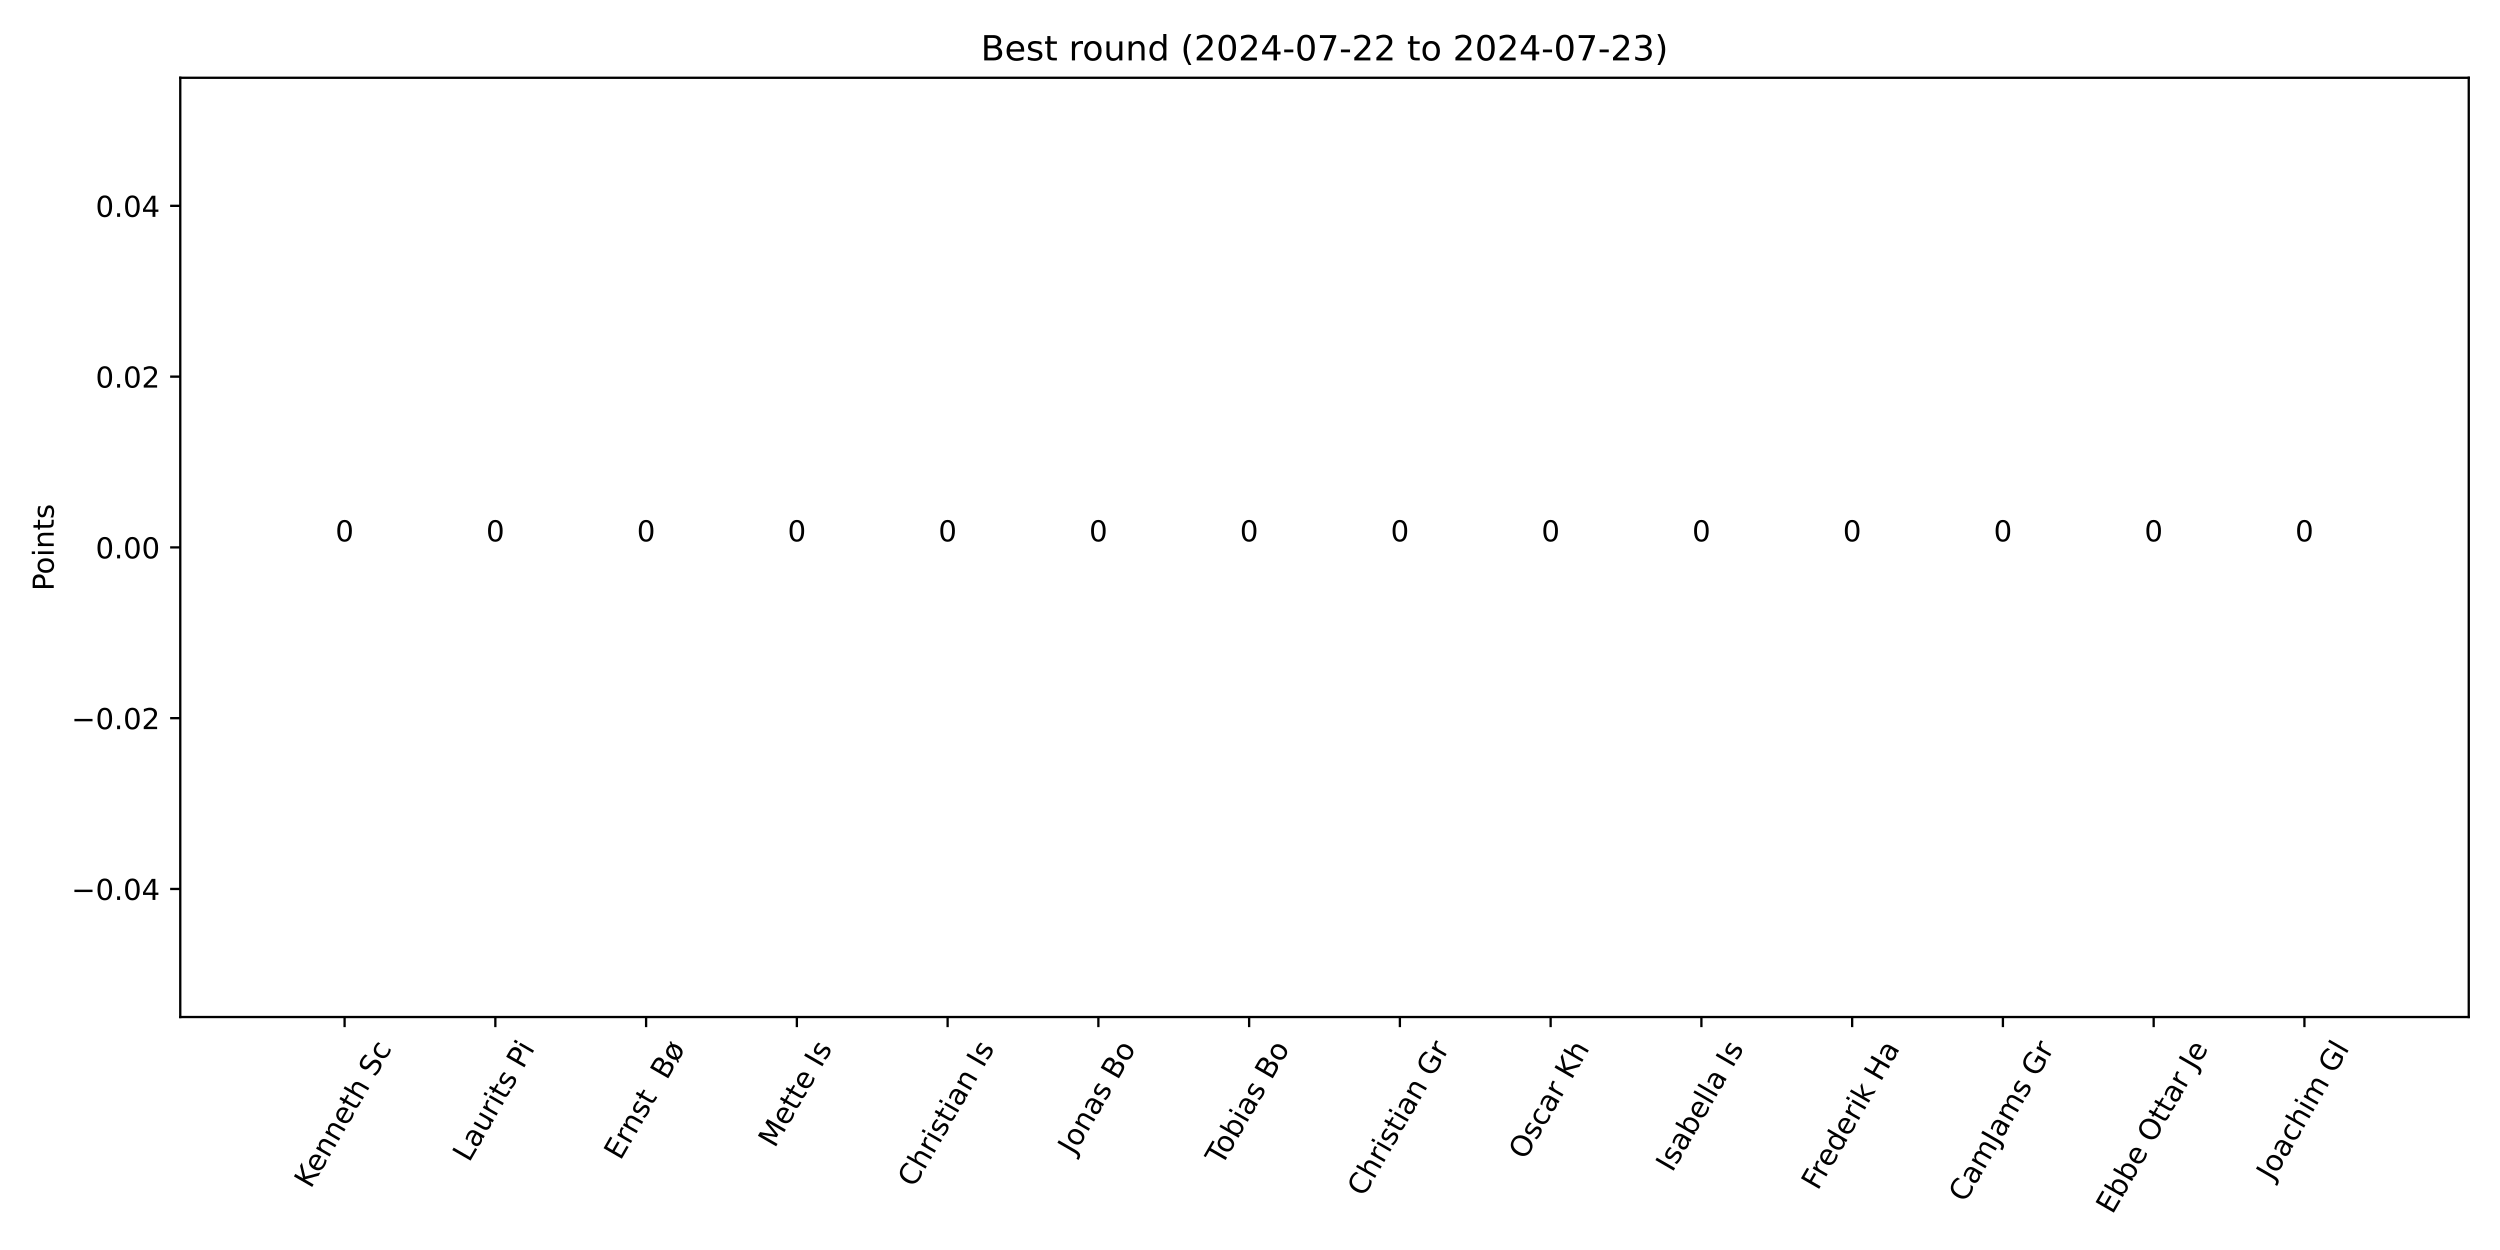
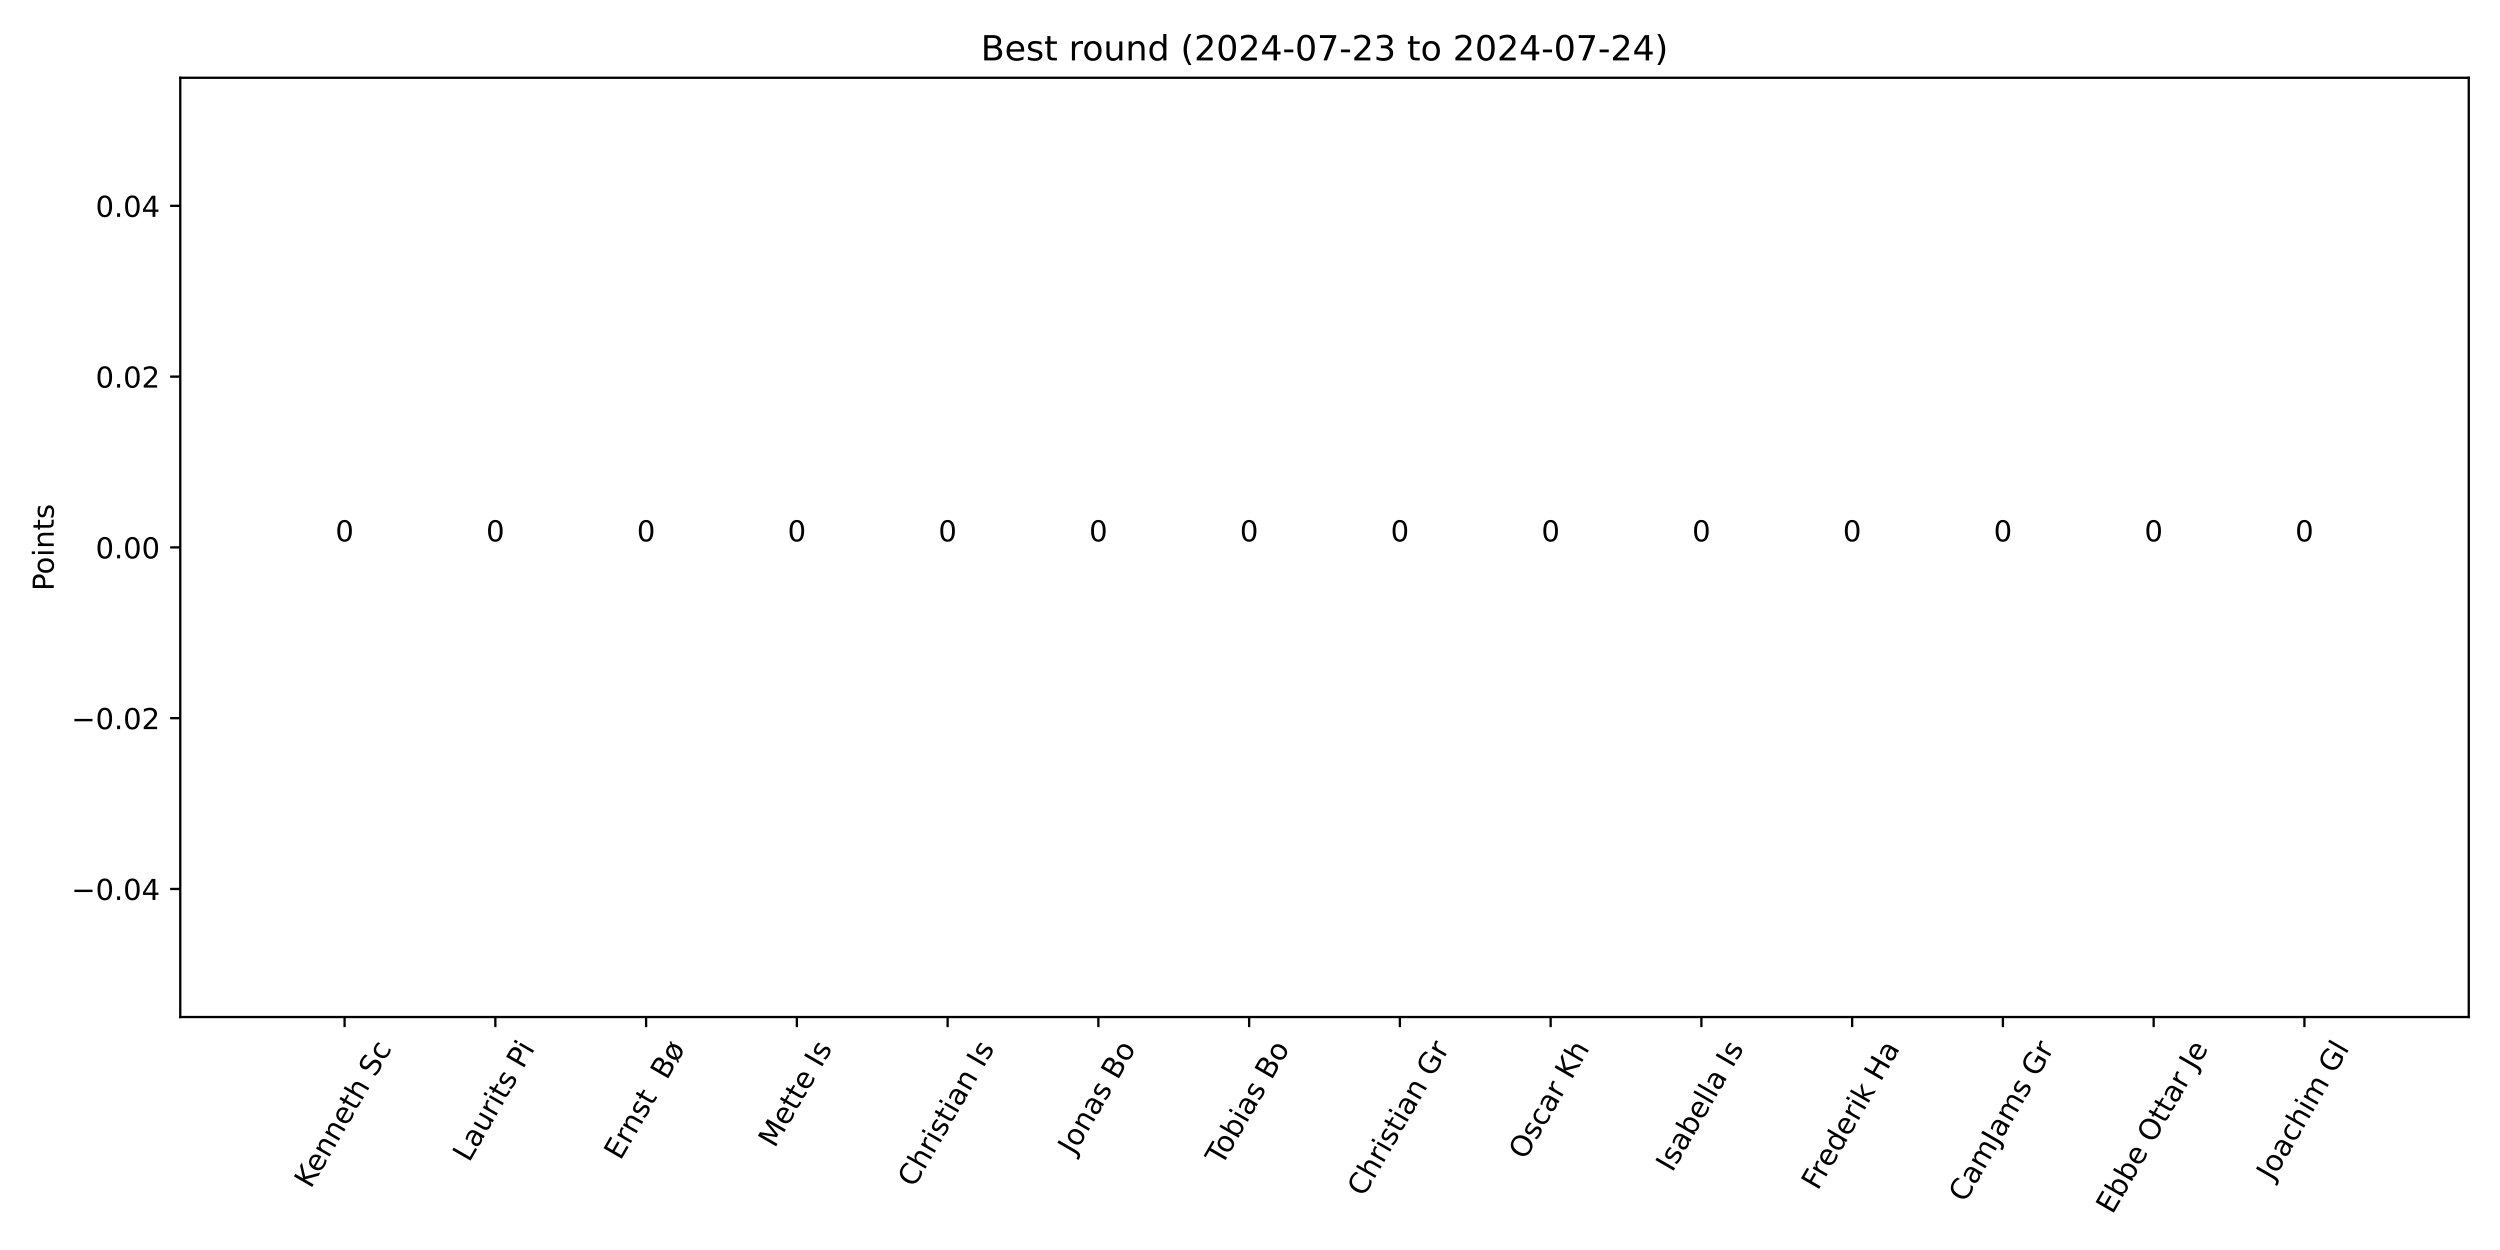
<svg xmlns="http://www.w3.org/2000/svg" xmlns:xlink="http://www.w3.org/1999/xlink" width="864pt" height="432pt" viewBox="0 0 864 432" version="1.1">
  <defs>
    <style type="text/css">*{stroke-linejoin: round; stroke-linecap: butt}</style>
  </defs>
  <g id="figure_1">
    <g id="patch_1">
      <path d="M 0 432  L 864 432  L 864 0  L 0 0  z " style="fill: #ffffff" />
    </g>
    <g id="axes_1">
      <g id="patch_2">
        <path d="M 62.3 351.483  L 853.2 351.483  L 853.2 26.88  L 62.3 26.88  z " style="fill: #ffffff" />
      </g>
      <g id="patch_3">
-         <path d="M 98.25 189.181  L 139.931 189.181  L 139.931 189.181  L 98.25 189.181  z " clip-path="url(#p9913965344)" style="fill: #1e90ff" />
+         <path d="M 98.25 189.181  L 139.931 189.181  L 139.931 189.181  L 98.25 189.181  z " clip-path="url(#pe0467ab263)" style="fill: #1e90ff" />
      </g>
      <g id="patch_4">
-         <path d="M 150.351 189.181  L 192.033 189.181  L 192.033 189.181  L 150.351 189.181  z " clip-path="url(#p9913965344)" style="fill: #1e90ff" />
+         <path d="M 150.351 189.181  L 192.033 189.181  L 192.033 189.181  L 150.351 189.181  z " clip-path="url(#pe0467ab263)" style="fill: #1e90ff" />
      </g>
      <g id="patch_5">
-         <path d="M 202.453 189.181  L 244.134 189.181  L 244.134 189.181  L 202.453 189.181  z " clip-path="url(#p9913965344)" style="fill: #1e90ff" />
+         <path d="M 202.453 189.181  L 244.134 189.181  L 244.134 189.181  L 202.453 189.181  z " clip-path="url(#pe0467ab263)" style="fill: #1e90ff" />
      </g>
      <g id="patch_6">
-         <path d="M 254.554 189.181  L 296.236 189.181  L 296.236 189.181  L 254.554 189.181  z " clip-path="url(#p9913965344)" style="fill: #1e90ff" />
+         <path d="M 254.554 189.181  L 296.236 189.181  L 296.236 189.181  L 254.554 189.181  z " clip-path="url(#pe0467ab263)" style="fill: #1e90ff" />
      </g>
      <g id="patch_7">
-         <path d="M 306.656 189.181  L 348.337 189.181  L 348.337 189.181  L 306.656 189.181  z " clip-path="url(#p9913965344)" style="fill: #1e90ff" />
+         <path d="M 306.656 189.181  L 348.337 189.181  L 348.337 189.181  L 306.656 189.181  z " clip-path="url(#pe0467ab263)" style="fill: #1e90ff" />
      </g>
      <g id="patch_8">
-         <path d="M 358.757 189.181  L 400.438 189.181  L 400.438 189.181  L 358.757 189.181  z " clip-path="url(#p9913965344)" style="fill: #1e90ff" />
+         <path d="M 358.757 189.181  L 400.438 189.181  L 400.438 189.181  L 358.757 189.181  z " clip-path="url(#pe0467ab263)" style="fill: #1e90ff" />
      </g>
      <g id="patch_9">
-         <path d="M 410.859 189.181  L 452.54 189.181  L 452.54 189.181  L 410.859 189.181  z " clip-path="url(#p9913965344)" style="fill: #1e90ff" />
+         <path d="M 410.859 189.181  L 452.54 189.181  L 452.54 189.181  L 410.859 189.181  z " clip-path="url(#pe0467ab263)" style="fill: #1e90ff" />
      </g>
      <g id="patch_10">
-         <path d="M 462.96 189.181  L 504.641 189.181  L 504.641 189.181  L 462.96 189.181  z " clip-path="url(#p9913965344)" style="fill: #1e90ff" />
+         <path d="M 462.96 189.181  L 504.641 189.181  L 504.641 189.181  L 462.96 189.181  z " clip-path="url(#pe0467ab263)" style="fill: #1e90ff" />
      </g>
      <g id="patch_11">
-         <path d="M 515.062 189.181  L 556.743 189.181  L 556.743 189.181  L 515.062 189.181  z " clip-path="url(#p9913965344)" style="fill: #1e90ff" />
+         <path d="M 515.062 189.181  L 556.743 189.181  L 556.743 189.181  L 515.062 189.181  z " clip-path="url(#pe0467ab263)" style="fill: #1e90ff" />
      </g>
      <g id="patch_12">
-         <path d="M 567.163 189.181  L 608.844 189.181  L 608.844 189.181  L 567.163 189.181  z " clip-path="url(#p9913965344)" style="fill: #1e90ff" />
+         <path d="M 567.163 189.181  L 608.844 189.181  L 608.844 189.181  L 567.163 189.181  z " clip-path="url(#pe0467ab263)" style="fill: #1e90ff" />
      </g>
      <g id="patch_13">
-         <path d="M 619.264 189.181  L 660.946 189.181  L 660.946 189.181  L 619.264 189.181  z " clip-path="url(#p9913965344)" style="fill: #1e90ff" />
+         <path d="M 619.264 189.181  L 660.946 189.181  L 660.946 189.181  L 619.264 189.181  z " clip-path="url(#pe0467ab263)" style="fill: #1e90ff" />
      </g>
      <g id="patch_14">
-         <path d="M 671.366 189.181  L 713.047 189.181  L 713.047 189.181  L 671.366 189.181  z " clip-path="url(#p9913965344)" style="fill: #1e90ff" />
+         <path d="M 671.366 189.181  L 713.047 189.181  L 713.047 189.181  L 671.366 189.181  z " clip-path="url(#pe0467ab263)" style="fill: #1e90ff" />
      </g>
      <g id="patch_15">
-         <path d="M 723.467 189.181  L 765.149 189.181  L 765.149 189.181  L 723.467 189.181  z " clip-path="url(#p9913965344)" style="fill: #1e90ff" />
+         <path d="M 723.467 189.181  L 765.149 189.181  L 765.149 189.181  L 723.467 189.181  z " clip-path="url(#pe0467ab263)" style="fill: #1e90ff" />
      </g>
      <g id="patch_16">
-         <path d="M 775.569 189.181  L 817.25 189.181  L 817.25 189.181  L 775.569 189.181  z " clip-path="url(#p9913965344)" style="fill: #1e90ff" />
+         <path d="M 775.569 189.181  L 817.25 189.181  L 817.25 189.181  L 775.569 189.181  z " clip-path="url(#pe0467ab263)" style="fill: #1e90ff" />
      </g>
      <g id="matplotlib.axis_1">
        <g id="xtick_1">
          <g id="line2d_1">
            <defs>
-               <path id="ma4ecc41548" d="M 0 0  L 0 3.5  " style="stroke: #000000; stroke-width: 0.8" />
+               <path id="mb245fadb34" d="M 0 0  L 0 3.5  " style="stroke: #000000; stroke-width: 0.8" />
            </defs>
            <g>
-               <use xlink:href="#ma4ecc41548" x="119.091" y="351.483" style="stroke: #000000; stroke-width: 0.8" />
+               <use xlink:href="#mb245fadb34" x="119.091" y="351.483" style="stroke: #000000; stroke-width: 0.8" />
            </g>
          </g>
          <g id="text_1">
            <g transform="translate(107.3998 411.0581) rotate(-60) scale(0.1 -0.1)">
              <defs>
                <path id="DejaVuSans-4b" d="M 628 4666  L 1259 4666  L 1259 2694  L 3353 4666  L 4166 4666  L 1850 2491  L 4331 0  L 3500 0  L 1259 2247  L 1259 0  L 628 0  L 628 4666  z " transform="scale(0.015625)" />
                <path id="DejaVuSans-65" d="M 3597 1894  L 3597 1613  L 953 1613  Q 991 1019 1311 708  Q 1631 397 2203 397  Q 2534 397 2845 478  Q 3156 559 3463 722  L 3463 178  Q 3153 47 2828 -22  Q 2503 -91 2169 -91  Q 1331 -91 842 396  Q 353 884 353 1716  Q 353 2575 817 3079  Q 1281 3584 2069 3584  Q 2775 3584 3186 3129  Q 3597 2675 3597 1894  z M 3022 2063  Q 3016 2534 2758 2815  Q 2500 3097 2075 3097  Q 1594 3097 1305 2825  Q 1016 2553 972 2059  L 3022 2063  z " transform="scale(0.015625)" />
                <path id="DejaVuSans-6e" d="M 3513 2113  L 3513 0  L 2938 0  L 2938 2094  Q 2938 2591 2744 2837  Q 2550 3084 2163 3084  Q 1697 3084 1428 2787  Q 1159 2491 1159 1978  L 1159 0  L 581 0  L 581 3500  L 1159 3500  L 1159 2956  Q 1366 3272 1645 3428  Q 1925 3584 2291 3584  Q 2894 3584 3203 3211  Q 3513 2838 3513 2113  z " transform="scale(0.015625)" />
                <path id="DejaVuSans-74" d="M 1172 4494  L 1172 3500  L 2356 3500  L 2356 3053  L 1172 3053  L 1172 1153  Q 1172 725 1289 603  Q 1406 481 1766 481  L 2356 481  L 2356 0  L 1766 0  Q 1100 0 847 248  Q 594 497 594 1153  L 594 3053  L 172 3053  L 172 3500  L 594 3500  L 594 4494  L 1172 4494  z " transform="scale(0.015625)" />
                <path id="DejaVuSans-68" d="M 3513 2113  L 3513 0  L 2938 0  L 2938 2094  Q 2938 2591 2744 2837  Q 2550 3084 2163 3084  Q 1697 3084 1428 2787  Q 1159 2491 1159 1978  L 1159 0  L 581 0  L 581 4863  L 1159 4863  L 1159 2956  Q 1366 3272 1645 3428  Q 1925 3584 2291 3584  Q 2894 3584 3203 3211  Q 3513 2838 3513 2113  z " transform="scale(0.015625)" />
                <path id="DejaVuSans-20" transform="scale(0.015625)" />
                <path id="DejaVuSans-53" d="M 3425 4513  L 3425 3897  Q 3066 4069 2747 4153  Q 2428 4238 2131 4238  Q 1616 4238 1336 4038  Q 1056 3838 1056 3469  Q 1056 3159 1242 3001  Q 1428 2844 1947 2747  L 2328 2669  Q 3034 2534 3370 2195  Q 3706 1856 3706 1288  Q 3706 609 3251 259  Q 2797 -91 1919 -91  Q 1588 -91 1214 -16  Q 841 59 441 206  L 441 856  Q 825 641 1194 531  Q 1563 422 1919 422  Q 2459 422 2753 634  Q 3047 847 3047 1241  Q 3047 1584 2836 1778  Q 2625 1972 2144 2069  L 1759 2144  Q 1053 2284 737 2584  Q 422 2884 422 3419  Q 422 4038 858 4394  Q 1294 4750 2059 4750  Q 2388 4750 2728 4690  Q 3069 4631 3425 4513  z " transform="scale(0.015625)" />
                <path id="DejaVuSans-63" d="M 3122 3366  L 3122 2828  Q 2878 2963 2633 3030  Q 2388 3097 2138 3097  Q 1578 3097 1268 2742  Q 959 2388 959 1747  Q 959 1106 1268 751  Q 1578 397 2138 397  Q 2388 397 2633 464  Q 2878 531 3122 666  L 3122 134  Q 2881 22 2623 -34  Q 2366 -91 2075 -91  Q 1284 -91 818 406  Q 353 903 353 1747  Q 353 2603 823 3093  Q 1294 3584 2113 3584  Q 2378 3584 2631 3529  Q 2884 3475 3122 3366  z " transform="scale(0.015625)" />
              </defs>
              <use xlink:href="#DejaVuSans-4b" />
              <use xlink:href="#DejaVuSans-65" x="60.576" />
              <use xlink:href="#DejaVuSans-6e" x="122.1" />
              <use xlink:href="#DejaVuSans-6e" x="185.479" />
              <use xlink:href="#DejaVuSans-65" x="248.857" />
              <use xlink:href="#DejaVuSans-74" x="310.381" />
              <use xlink:href="#DejaVuSans-68" x="349.59" />
              <use xlink:href="#DejaVuSans-20" x="412.969" />
              <use xlink:href="#DejaVuSans-53" x="444.756" />
              <use xlink:href="#DejaVuSans-63" x="508.232" />
            </g>
          </g>
        </g>
        <g id="xtick_2">
          <g id="line2d_2">
            <g>
-               <use xlink:href="#ma4ecc41548" x="171.192" y="351.483" style="stroke: #000000; stroke-width: 0.8" />
+               <use xlink:href="#mb245fadb34" x="171.192" y="351.483" style="stroke: #000000; stroke-width: 0.8" />
            </g>
          </g>
          <g id="text_2">
            <g transform="translate(162.1274 401.9608) rotate(-60) scale(0.1 -0.1)">
              <defs>
                <path id="DejaVuSans-4c" d="M 628 4666  L 1259 4666  L 1259 531  L 3531 531  L 3531 0  L 628 0  L 628 4666  z " transform="scale(0.015625)" />
                <path id="DejaVuSans-61" d="M 2194 1759  Q 1497 1759 1228 1600  Q 959 1441 959 1056  Q 959 750 1161 570  Q 1363 391 1709 391  Q 2188 391 2477 730  Q 2766 1069 2766 1631  L 2766 1759  L 2194 1759  z M 3341 1997  L 3341 0  L 2766 0  L 2766 531  Q 2569 213 2275 61  Q 1981 -91 1556 -91  Q 1019 -91 701 211  Q 384 513 384 1019  Q 384 1609 779 1909  Q 1175 2209 1959 2209  L 2766 2209  L 2766 2266  Q 2766 2663 2505 2880  Q 2244 3097 1772 3097  Q 1472 3097 1187 3025  Q 903 2953 641 2809  L 641 3341  Q 956 3463 1253 3523  Q 1550 3584 1831 3584  Q 2591 3584 2966 3190  Q 3341 2797 3341 1997  z " transform="scale(0.015625)" />
                <path id="DejaVuSans-75" d="M 544 1381  L 544 3500  L 1119 3500  L 1119 1403  Q 1119 906 1312 657  Q 1506 409 1894 409  Q 2359 409 2629 706  Q 2900 1003 2900 1516  L 2900 3500  L 3475 3500  L 3475 0  L 2900 0  L 2900 538  Q 2691 219 2414 64  Q 2138 -91 1772 -91  Q 1169 -91 856 284  Q 544 659 544 1381  z M 1991 3584  L 1991 3584  z " transform="scale(0.015625)" />
                <path id="DejaVuSans-72" d="M 2631 2963  Q 2534 3019 2420 3045  Q 2306 3072 2169 3072  Q 1681 3072 1420 2755  Q 1159 2438 1159 1844  L 1159 0  L 581 0  L 581 3500  L 1159 3500  L 1159 2956  Q 1341 3275 1631 3429  Q 1922 3584 2338 3584  Q 2397 3584 2469 3576  Q 2541 3569 2628 3553  L 2631 2963  z " transform="scale(0.015625)" />
                <path id="DejaVuSans-69" d="M 603 3500  L 1178 3500  L 1178 0  L 603 0  L 603 3500  z M 603 4863  L 1178 4863  L 1178 4134  L 603 4134  L 603 4863  z " transform="scale(0.015625)" />
                <path id="DejaVuSans-73" d="M 2834 3397  L 2834 2853  Q 2591 2978 2328 3040  Q 2066 3103 1784 3103  Q 1356 3103 1142 2972  Q 928 2841 928 2578  Q 928 2378 1081 2264  Q 1234 2150 1697 2047  L 1894 2003  Q 2506 1872 2764 1633  Q 3022 1394 3022 966  Q 3022 478 2636 193  Q 2250 -91 1575 -91  Q 1294 -91 989 -36  Q 684 19 347 128  L 347 722  Q 666 556 975 473  Q 1284 391 1588 391  Q 1994 391 2212 530  Q 2431 669 2431 922  Q 2431 1156 2273 1281  Q 2116 1406 1581 1522  L 1381 1569  Q 847 1681 609 1914  Q 372 2147 372 2553  Q 372 3047 722 3315  Q 1072 3584 1716 3584  Q 2034 3584 2315 3537  Q 2597 3491 2834 3397  z " transform="scale(0.015625)" />
                <path id="DejaVuSans-50" d="M 1259 4147  L 1259 2394  L 2053 2394  Q 2494 2394 2734 2622  Q 2975 2850 2975 3272  Q 2975 3691 2734 3919  Q 2494 4147 2053 4147  L 1259 4147  z M 628 4666  L 2053 4666  Q 2838 4666 3239 4311  Q 3641 3956 3641 3272  Q 3641 2581 3239 2228  Q 2838 1875 2053 1875  L 1259 1875  L 1259 0  L 628 0  L 628 4666  z " transform="scale(0.015625)" />
              </defs>
              <use xlink:href="#DejaVuSans-4c" />
              <use xlink:href="#DejaVuSans-61" x="55.713" />
              <use xlink:href="#DejaVuSans-75" x="116.992" />
              <use xlink:href="#DejaVuSans-72" x="180.371" />
              <use xlink:href="#DejaVuSans-69" x="221.484" />
              <use xlink:href="#DejaVuSans-74" x="249.268" />
              <use xlink:href="#DejaVuSans-73" x="288.477" />
              <use xlink:href="#DejaVuSans-20" x="340.576" />
              <use xlink:href="#DejaVuSans-50" x="372.363" />
              <use xlink:href="#DejaVuSans-69" x="430.416" />
            </g>
          </g>
        </g>
        <g id="xtick_3">
          <g id="line2d_3">
            <g>
-               <use xlink:href="#ma4ecc41548" x="223.293" y="351.483" style="stroke: #000000; stroke-width: 0.8" />
+               <use xlink:href="#mb245fadb34" x="223.293" y="351.483" style="stroke: #000000; stroke-width: 0.8" />
            </g>
          </g>
          <g id="text_3">
            <g transform="translate(214.4187 401.3031) rotate(-60) scale(0.1 -0.1)">
              <defs>
                <path id="DejaVuSans-45" d="M 628 4666  L 3578 4666  L 3578 4134  L 1259 4134  L 1259 2753  L 3481 2753  L 3481 2222  L 1259 2222  L 1259 531  L 3634 531  L 3634 0  L 628 0  L 628 4666  z " transform="scale(0.015625)" />
                <path id="DejaVuSans-42" d="M 1259 2228  L 1259 519  L 2272 519  Q 2781 519 3026 730  Q 3272 941 3272 1375  Q 3272 1813 3026 2020  Q 2781 2228 2272 2228  L 1259 2228  z M 1259 4147  L 1259 2741  L 2194 2741  Q 2656 2741 2882 2914  Q 3109 3088 3109 3444  Q 3109 3797 2882 3972  Q 2656 4147 2194 4147  L 1259 4147  z M 628 4666  L 2241 4666  Q 2963 4666 3353 4366  Q 3744 4066 3744 3513  Q 3744 3084 3544 2831  Q 3344 2578 2956 2516  Q 3422 2416 3680 2098  Q 3938 1781 3938 1306  Q 3938 681 3513 340  Q 3088 0 2303 0  L 628 0  L 628 4666  z " transform="scale(0.015625)" />
                <path id="DejaVuSans-f8" d="M 2828 2503  L 1306 653  Q 1434 522 1595 459  Q 1756 397 1959 397  Q 2419 397 2687 759  Q 2956 1122 2956 1747  Q 2956 1994 2925 2176  Q 2894 2359 2828 2503  z M 2606 2841  Q 2475 2969 2314 3033  Q 2153 3097 1959 3097  Q 1488 3097 1223 2730  Q 959 2363 959 1703  Q 959 1478 989 1306  Q 1019 1134 1081 991  L 2606 2841  z M 691 519  Q 522 759 437 1067  Q 353 1375 353 1747  Q 353 2609 779 3096  Q 1206 3584 1959 3584  Q 2250 3584 2498 3504  Q 2747 3425 2956 3263  L 3391 3788  L 3688 3541  L 3231 2981  Q 3397 2741 3481 2431  Q 3566 2122 3566 1747  Q 3566 888 3137 398  Q 2709 -91 1959 -91  Q 1659 -91 1407 -9  Q 1156 72 959 231  L 525 -294  L 225 -50  L 691 519  z " transform="scale(0.015625)" />
              </defs>
              <use xlink:href="#DejaVuSans-45" />
              <use xlink:href="#DejaVuSans-72" x="63.184" />
              <use xlink:href="#DejaVuSans-6e" x="102.547" />
              <use xlink:href="#DejaVuSans-73" x="165.926" />
              <use xlink:href="#DejaVuSans-74" x="218.025" />
              <use xlink:href="#DejaVuSans-20" x="257.234" />
              <use xlink:href="#DejaVuSans-20" x="289.021" />
              <use xlink:href="#DejaVuSans-42" x="320.809" />
              <use xlink:href="#DejaVuSans-f8" x="389.412" />
            </g>
          </g>
        </g>
        <g id="xtick_4">
          <g id="line2d_4">
            <g>
-               <use xlink:href="#ma4ecc41548" x="275.395" y="351.483" style="stroke: #000000; stroke-width: 0.8" />
+               <use xlink:href="#mb245fadb34" x="275.395" y="351.483" style="stroke: #000000; stroke-width: 0.8" />
            </g>
          </g>
          <g id="text_4">
            <g transform="translate(267.7565 397.0204) rotate(-60) scale(0.1 -0.1)">
              <defs>
                <path id="DejaVuSans-4d" d="M 628 4666  L 1569 4666  L 2759 1491  L 3956 4666  L 4897 4666  L 4897 0  L 4281 0  L 4281 4097  L 3078 897  L 2444 897  L 1241 4097  L 1241 0  L 628 0  L 628 4666  z " transform="scale(0.015625)" />
                <path id="DejaVuSans-49" d="M 628 4666  L 1259 4666  L 1259 0  L 628 0  L 628 4666  z " transform="scale(0.015625)" />
              </defs>
              <use xlink:href="#DejaVuSans-4d" />
              <use xlink:href="#DejaVuSans-65" x="86.279" />
              <use xlink:href="#DejaVuSans-74" x="147.803" />
              <use xlink:href="#DejaVuSans-74" x="187.012" />
              <use xlink:href="#DejaVuSans-65" x="226.221" />
              <use xlink:href="#DejaVuSans-20" x="287.744" />
              <use xlink:href="#DejaVuSans-49" x="319.531" />
              <use xlink:href="#DejaVuSans-73" x="349.023" />
            </g>
          </g>
        </g>
        <g id="xtick_5">
          <g id="line2d_5">
            <g>
-               <use xlink:href="#ma4ecc41548" x="327.496" y="351.483" style="stroke: #000000; stroke-width: 0.8" />
+               <use xlink:href="#mb245fadb34" x="327.496" y="351.483" style="stroke: #000000; stroke-width: 0.8" />
            </g>
          </g>
          <g id="text_5">
            <g transform="translate(315.906 410.7103) rotate(-60) scale(0.1 -0.1)">
              <defs>
                <path id="DejaVuSans-43" d="M 4122 4306  L 4122 3641  Q 3803 3938 3442 4084  Q 3081 4231 2675 4231  Q 1875 4231 1450 3742  Q 1025 3253 1025 2328  Q 1025 1406 1450 917  Q 1875 428 2675 428  Q 3081 428 3442 575  Q 3803 722 4122 1019  L 4122 359  Q 3791 134 3420 21  Q 3050 -91 2638 -91  Q 1578 -91 968 557  Q 359 1206 359 2328  Q 359 3453 968 4101  Q 1578 4750 2638 4750  Q 3056 4750 3426 4639  Q 3797 4528 4122 4306  z " transform="scale(0.015625)" />
              </defs>
              <use xlink:href="#DejaVuSans-43" />
              <use xlink:href="#DejaVuSans-68" x="69.824" />
              <use xlink:href="#DejaVuSans-72" x="133.203" />
              <use xlink:href="#DejaVuSans-69" x="174.316" />
              <use xlink:href="#DejaVuSans-73" x="202.1" />
              <use xlink:href="#DejaVuSans-74" x="254.199" />
              <use xlink:href="#DejaVuSans-69" x="293.408" />
              <use xlink:href="#DejaVuSans-61" x="321.191" />
              <use xlink:href="#DejaVuSans-6e" x="382.471" />
              <use xlink:href="#DejaVuSans-20" x="445.85" />
              <use xlink:href="#DejaVuSans-49" x="477.637" />
              <use xlink:href="#DejaVuSans-73" x="507.129" />
            </g>
          </g>
        </g>
        <g id="xtick_6">
          <g id="line2d_6">
            <g>
-               <use xlink:href="#ma4ecc41548" x="379.598" y="351.483" style="stroke: #000000; stroke-width: 0.8" />
+               <use xlink:href="#mb245fadb34" x="379.598" y="351.483" style="stroke: #000000; stroke-width: 0.8" />
            </g>
          </g>
          <g id="text_6">
            <g transform="translate(371.2621 399.4358) rotate(-60) scale(0.1 -0.1)">
              <defs>
                <path id="DejaVuSans-4a" d="M 628 4666  L 1259 4666  L 1259 325  Q 1259 -519 939 -900  Q 619 -1281 -91 -1281  L -331 -1281  L -331 -750  L -134 -750  Q 284 -750 456 -515  Q 628 -281 628 325  L 628 4666  z " transform="scale(0.015625)" />
                <path id="DejaVuSans-6f" d="M 1959 3097  Q 1497 3097 1228 2736  Q 959 2375 959 1747  Q 959 1119 1226 758  Q 1494 397 1959 397  Q 2419 397 2687 759  Q 2956 1122 2956 1747  Q 2956 2369 2687 2733  Q 2419 3097 1959 3097  z M 1959 3584  Q 2709 3584 3137 3096  Q 3566 2609 3566 1747  Q 3566 888 3137 398  Q 2709 -91 1959 -91  Q 1206 -91 779 398  Q 353 888 353 1747  Q 353 2609 779 3096  Q 1206 3584 1959 3584  z " transform="scale(0.015625)" />
              </defs>
              <use xlink:href="#DejaVuSans-4a" />
              <use xlink:href="#DejaVuSans-6f" x="29.492" />
              <use xlink:href="#DejaVuSans-6e" x="90.674" />
              <use xlink:href="#DejaVuSans-61" x="154.053" />
              <use xlink:href="#DejaVuSans-73" x="215.332" />
              <use xlink:href="#DejaVuSans-20" x="267.432" />
              <use xlink:href="#DejaVuSans-42" x="299.219" />
              <use xlink:href="#DejaVuSans-6f" x="367.822" />
            </g>
          </g>
        </g>
        <g id="xtick_7">
          <g id="line2d_7">
            <g>
-               <use xlink:href="#ma4ecc41548" x="431.699" y="351.483" style="stroke: #000000; stroke-width: 0.8" />
+               <use xlink:href="#mb245fadb34" x="431.699" y="351.483" style="stroke: #000000; stroke-width: 0.8" />
            </g>
          </g>
          <g id="text_7">
            <g transform="translate(422.3019 403.1137) rotate(-60) scale(0.1 -0.1)">
              <defs>
                <path id="DejaVuSans-54" d="M -19 4666  L 3928 4666  L 3928 4134  L 2272 4134  L 2272 0  L 1638 0  L 1638 4134  L -19 4134  L -19 4666  z " transform="scale(0.015625)" />
                <path id="DejaVuSans-62" d="M 3116 1747  Q 3116 2381 2855 2742  Q 2594 3103 2138 3103  Q 1681 3103 1420 2742  Q 1159 2381 1159 1747  Q 1159 1113 1420 752  Q 1681 391 2138 391  Q 2594 391 2855 752  Q 3116 1113 3116 1747  z M 1159 2969  Q 1341 3281 1617 3432  Q 1894 3584 2278 3584  Q 2916 3584 3314 3078  Q 3713 2572 3713 1747  Q 3713 922 3314 415  Q 2916 -91 2278 -91  Q 1894 -91 1617 61  Q 1341 213 1159 525  L 1159 0  L 581 0  L 581 4863  L 1159 4863  L 1159 2969  z " transform="scale(0.015625)" />
              </defs>
              <use xlink:href="#DejaVuSans-54" />
              <use xlink:href="#DejaVuSans-6f" x="44.084" />
              <use xlink:href="#DejaVuSans-62" x="105.266" />
              <use xlink:href="#DejaVuSans-69" x="168.742" />
              <use xlink:href="#DejaVuSans-61" x="196.525" />
              <use xlink:href="#DejaVuSans-73" x="257.805" />
              <use xlink:href="#DejaVuSans-20" x="309.904" />
              <use xlink:href="#DejaVuSans-42" x="341.691" />
              <use xlink:href="#DejaVuSans-6f" x="410.295" />
            </g>
          </g>
        </g>
        <g id="xtick_8">
          <g id="line2d_8">
            <g>
-               <use xlink:href="#ma4ecc41548" x="483.801" y="351.483" style="stroke: #000000; stroke-width: 0.8" />
+               <use xlink:href="#mb245fadb34" x="483.801" y="351.483" style="stroke: #000000; stroke-width: 0.8" />
            </g>
          </g>
          <g id="text_8">
            <g transform="translate(471.2853 413.9146) rotate(-60) scale(0.1 -0.1)">
              <defs>
                <path id="DejaVuSans-47" d="M 3809 666  L 3809 1919  L 2778 1919  L 2778 2438  L 4434 2438  L 4434 434  Q 4069 175 3628 42  Q 3188 -91 2688 -91  Q 1594 -91 976 548  Q 359 1188 359 2328  Q 359 3472 976 4111  Q 1594 4750 2688 4750  Q 3144 4750 3555 4637  Q 3966 4525 4313 4306  L 4313 3634  Q 3963 3931 3569 4081  Q 3175 4231 2741 4231  Q 1884 4231 1454 3753  Q 1025 3275 1025 2328  Q 1025 1384 1454 906  Q 1884 428 2741 428  Q 3075 428 3337 486  Q 3600 544 3809 666  z " transform="scale(0.015625)" />
              </defs>
              <use xlink:href="#DejaVuSans-43" />
              <use xlink:href="#DejaVuSans-68" x="69.824" />
              <use xlink:href="#DejaVuSans-72" x="133.203" />
              <use xlink:href="#DejaVuSans-69" x="174.316" />
              <use xlink:href="#DejaVuSans-73" x="202.1" />
              <use xlink:href="#DejaVuSans-74" x="254.199" />
              <use xlink:href="#DejaVuSans-69" x="293.408" />
              <use xlink:href="#DejaVuSans-61" x="321.191" />
              <use xlink:href="#DejaVuSans-6e" x="382.471" />
              <use xlink:href="#DejaVuSans-20" x="445.85" />
              <use xlink:href="#DejaVuSans-47" x="477.637" />
              <use xlink:href="#DejaVuSans-72" x="555.127" />
            </g>
          </g>
        </g>
        <g id="xtick_9">
          <g id="line2d_9">
            <g>
-               <use xlink:href="#ma4ecc41548" x="535.902" y="351.483" style="stroke: #000000; stroke-width: 0.8" />
+               <use xlink:href="#mb245fadb34" x="535.902" y="351.483" style="stroke: #000000; stroke-width: 0.8" />
            </g>
          </g>
          <g id="text_9">
            <g transform="translate(527.0688 401.1597) rotate(-60) scale(0.1 -0.1)">
              <defs>
                <path id="DejaVuSans-4f" d="M 2522 4238  Q 1834 4238 1429 3725  Q 1025 3213 1025 2328  Q 1025 1447 1429 934  Q 1834 422 2522 422  Q 3209 422 3611 934  Q 4013 1447 4013 2328  Q 4013 3213 3611 3725  Q 3209 4238 2522 4238  z M 2522 4750  Q 3503 4750 4090 4092  Q 4678 3434 4678 2328  Q 4678 1225 4090 567  Q 3503 -91 2522 -91  Q 1538 -91 948 565  Q 359 1222 359 2328  Q 359 3434 948 4092  Q 1538 4750 2522 4750  z " transform="scale(0.015625)" />
              </defs>
              <use xlink:href="#DejaVuSans-4f" />
              <use xlink:href="#DejaVuSans-73" x="78.711" />
              <use xlink:href="#DejaVuSans-63" x="130.811" />
              <use xlink:href="#DejaVuSans-61" x="185.791" />
              <use xlink:href="#DejaVuSans-72" x="247.07" />
              <use xlink:href="#DejaVuSans-20" x="288.184" />
              <use xlink:href="#DejaVuSans-4b" x="319.971" />
              <use xlink:href="#DejaVuSans-68" x="385.547" />
            </g>
          </g>
        </g>
        <g id="xtick_10">
          <g id="line2d_10">
            <g>
-               <use xlink:href="#ma4ecc41548" x="588.004" y="351.483" style="stroke: #000000; stroke-width: 0.8" />
+               <use xlink:href="#mb245fadb34" x="588.004" y="351.483" style="stroke: #000000; stroke-width: 0.8" />
            </g>
          </g>
          <g id="text_10">
            <g transform="translate(577.9406 405.4195) rotate(-60) scale(0.1 -0.1)">
              <defs>
                <path id="DejaVuSans-6c" d="M 603 4863  L 1178 4863  L 1178 0  L 603 0  L 603 4863  z " transform="scale(0.015625)" />
              </defs>
              <use xlink:href="#DejaVuSans-49" />
              <use xlink:href="#DejaVuSans-73" x="29.492" />
              <use xlink:href="#DejaVuSans-61" x="81.592" />
              <use xlink:href="#DejaVuSans-62" x="142.871" />
              <use xlink:href="#DejaVuSans-65" x="206.348" />
              <use xlink:href="#DejaVuSans-6c" x="267.871" />
              <use xlink:href="#DejaVuSans-6c" x="295.654" />
              <use xlink:href="#DejaVuSans-61" x="323.438" />
              <use xlink:href="#DejaVuSans-20" x="384.717" />
              <use xlink:href="#DejaVuSans-49" x="416.504" />
              <use xlink:href="#DejaVuSans-73" x="445.996" />
            </g>
          </g>
        </g>
        <g id="xtick_11">
          <g id="line2d_11">
            <g>
-               <use xlink:href="#ma4ecc41548" x="640.105" y="351.483" style="stroke: #000000; stroke-width: 0.8" />
+               <use xlink:href="#mb245fadb34" x="640.105" y="351.483" style="stroke: #000000; stroke-width: 0.8" />
            </g>
          </g>
          <g id="text_11">
            <g transform="translate(628.2264 411.709) rotate(-60) scale(0.1 -0.1)">
              <defs>
                <path id="DejaVuSans-46" d="M 628 4666  L 3309 4666  L 3309 4134  L 1259 4134  L 1259 2759  L 3109 2759  L 3109 2228  L 1259 2228  L 1259 0  L 628 0  L 628 4666  z " transform="scale(0.015625)" />
                <path id="DejaVuSans-64" d="M 2906 2969  L 2906 4863  L 3481 4863  L 3481 0  L 2906 0  L 2906 525  Q 2725 213 2448 61  Q 2172 -91 1784 -91  Q 1150 -91 751 415  Q 353 922 353 1747  Q 353 2572 751 3078  Q 1150 3584 1784 3584  Q 2172 3584 2448 3432  Q 2725 3281 2906 2969  z M 947 1747  Q 947 1113 1208 752  Q 1469 391 1925 391  Q 2381 391 2643 752  Q 2906 1113 2906 1747  Q 2906 2381 2643 2742  Q 2381 3103 1925 3103  Q 1469 3103 1208 2742  Q 947 2381 947 1747  z " transform="scale(0.015625)" />
                <path id="DejaVuSans-6b" d="M 581 4863  L 1159 4863  L 1159 1991  L 2875 3500  L 3609 3500  L 1753 1863  L 3688 0  L 2938 0  L 1159 1709  L 1159 0  L 581 0  L 581 4863  z " transform="scale(0.015625)" />
                <path id="DejaVuSans-48" d="M 628 4666  L 1259 4666  L 1259 2753  L 3553 2753  L 3553 4666  L 4184 4666  L 4184 0  L 3553 0  L 3553 2222  L 1259 2222  L 1259 0  L 628 0  L 628 4666  z " transform="scale(0.015625)" />
              </defs>
              <use xlink:href="#DejaVuSans-46" />
              <use xlink:href="#DejaVuSans-72" x="50.27" />
              <use xlink:href="#DejaVuSans-65" x="89.133" />
              <use xlink:href="#DejaVuSans-64" x="150.656" />
              <use xlink:href="#DejaVuSans-65" x="214.133" />
              <use xlink:href="#DejaVuSans-72" x="275.656" />
              <use xlink:href="#DejaVuSans-69" x="316.77" />
              <use xlink:href="#DejaVuSans-6b" x="344.553" />
              <use xlink:href="#DejaVuSans-20" x="402.463" />
              <use xlink:href="#DejaVuSans-48" x="434.25" />
              <use xlink:href="#DejaVuSans-61" x="509.445" />
            </g>
          </g>
        </g>
        <g id="xtick_12">
          <g id="line2d_12">
            <g>
-               <use xlink:href="#ma4ecc41548" x="692.207" y="351.483" style="stroke: #000000; stroke-width: 0.8" />
+               <use xlink:href="#mb245fadb34" x="692.207" y="351.483" style="stroke: #000000; stroke-width: 0.8" />
            </g>
          </g>
          <g id="text_12">
            <g transform="translate(679.1169 415.9038) rotate(-60) scale(0.1 -0.1)">
              <defs>
                <path id="DejaVuSans-6d" d="M 3328 2828  Q 3544 3216 3844 3400  Q 4144 3584 4550 3584  Q 5097 3584 5394 3201  Q 5691 2819 5691 2113  L 5691 0  L 5113 0  L 5113 2094  Q 5113 2597 4934 2840  Q 4756 3084 4391 3084  Q 3944 3084 3684 2787  Q 3425 2491 3425 1978  L 3425 0  L 2847 0  L 2847 2094  Q 2847 2600 2669 2842  Q 2491 3084 2119 3084  Q 1678 3084 1418 2786  Q 1159 2488 1159 1978  L 1159 0  L 581 0  L 581 3500  L 1159 3500  L 1159 2956  Q 1356 3278 1631 3431  Q 1906 3584 2284 3584  Q 2666 3584 2933 3390  Q 3200 3197 3328 2828  z " transform="scale(0.015625)" />
              </defs>
              <use xlink:href="#DejaVuSans-43" />
              <use xlink:href="#DejaVuSans-61" x="69.824" />
              <use xlink:href="#DejaVuSans-6d" x="131.104" />
              <use xlink:href="#DejaVuSans-4a" x="228.516" />
              <use xlink:href="#DejaVuSans-61" x="258.008" />
              <use xlink:href="#DejaVuSans-6d" x="319.287" />
              <use xlink:href="#DejaVuSans-73" x="416.699" />
              <use xlink:href="#DejaVuSans-20" x="468.799" />
              <use xlink:href="#DejaVuSans-47" x="500.586" />
              <use xlink:href="#DejaVuSans-72" x="578.076" />
            </g>
          </g>
        </g>
        <g id="xtick_13">
          <g id="line2d_13">
            <g>
-               <use xlink:href="#ma4ecc41548" x="744.308" y="351.483" style="stroke: #000000; stroke-width: 0.8" />
+               <use xlink:href="#mb245fadb34" x="744.308" y="351.483" style="stroke: #000000; stroke-width: 0.8" />
            </g>
          </g>
          <g id="text_13">
            <g transform="translate(730.0527 419.9416) rotate(-60) scale(0.1 -0.1)">
              <use xlink:href="#DejaVuSans-45" />
              <use xlink:href="#DejaVuSans-62" x="63.184" />
              <use xlink:href="#DejaVuSans-62" x="126.66" />
              <use xlink:href="#DejaVuSans-65" x="190.137" />
              <use xlink:href="#DejaVuSans-20" x="251.66" />
              <use xlink:href="#DejaVuSans-4f" x="283.447" />
              <use xlink:href="#DejaVuSans-74" x="362.158" />
              <use xlink:href="#DejaVuSans-74" x="401.367" />
              <use xlink:href="#DejaVuSans-61" x="440.576" />
              <use xlink:href="#DejaVuSans-72" x="501.855" />
              <use xlink:href="#DejaVuSans-20" x="542.969" />
              <use xlink:href="#DejaVuSans-4a" x="574.756" />
              <use xlink:href="#DejaVuSans-65" x="604.248" />
            </g>
          </g>
        </g>
        <g id="xtick_14">
          <g id="line2d_14">
            <g>
-               <use xlink:href="#ma4ecc41548" x="796.409" y="351.483" style="stroke: #000000; stroke-width: 0.8" />
+               <use xlink:href="#mb245fadb34" x="796.409" y="351.483" style="stroke: #000000; stroke-width: 0.8" />
            </g>
          </g>
          <g id="text_14">
            <g transform="translate(785.485 408.4032) rotate(-60) scale(0.1 -0.1)">
              <use xlink:href="#DejaVuSans-4a" />
              <use xlink:href="#DejaVuSans-6f" x="29.492" />
              <use xlink:href="#DejaVuSans-61" x="90.674" />
              <use xlink:href="#DejaVuSans-63" x="151.953" />
              <use xlink:href="#DejaVuSans-68" x="206.934" />
              <use xlink:href="#DejaVuSans-69" x="270.312" />
              <use xlink:href="#DejaVuSans-6d" x="298.096" />
              <use xlink:href="#DejaVuSans-20" x="395.508" />
              <use xlink:href="#DejaVuSans-47" x="427.295" />
              <use xlink:href="#DejaVuSans-6c" x="504.785" />
            </g>
          </g>
        </g>
      </g>
      <g id="matplotlib.axis_2">
        <g id="ytick_1">
          <g id="line2d_15">
            <defs>
-               <path id="m86e0713a5d" d="M 0 0  L -3.5 0  " style="stroke: #000000; stroke-width: 0.8" />
+               <path id="m258a5edd53" d="M 0 0  L -3.5 0  " style="stroke: #000000; stroke-width: 0.8" />
            </defs>
            <g>
-               <use xlink:href="#m86e0713a5d" x="62.3" y="307.219" style="stroke: #000000; stroke-width: 0.8" />
+               <use xlink:href="#m258a5edd53" x="62.3" y="307.219" style="stroke: #000000; stroke-width: 0.8" />
            </g>
          </g>
          <g id="text_15">
            <g transform="translate(24.65469 311.0179) scale(0.1 -0.1)">
              <defs>
                <path id="DejaVuSans-2212" d="M 678 2272  L 4684 2272  L 4684 1741  L 678 1741  L 678 2272  z " transform="scale(0.015625)" />
                <path id="DejaVuSans-30" d="M 2034 4250  Q 1547 4250 1301 3770  Q 1056 3291 1056 2328  Q 1056 1369 1301 889  Q 1547 409 2034 409  Q 2525 409 2770 889  Q 3016 1369 3016 2328  Q 3016 3291 2770 3770  Q 2525 4250 2034 4250  z M 2034 4750  Q 2819 4750 3233 4129  Q 3647 3509 3647 2328  Q 3647 1150 3233 529  Q 2819 -91 2034 -91  Q 1250 -91 836 529  Q 422 1150 422 2328  Q 422 3509 836 4129  Q 1250 4750 2034 4750  z " transform="scale(0.015625)" />
                <path id="DejaVuSans-2e" d="M 684 794  L 1344 794  L 1344 0  L 684 0  L 684 794  z " transform="scale(0.015625)" />
                <path id="DejaVuSans-34" d="M 2419 4116  L 825 1625  L 2419 1625  L 2419 4116  z M 2253 4666  L 3047 4666  L 3047 1625  L 3713 1625  L 3713 1100  L 3047 1100  L 3047 0  L 2419 0  L 2419 1100  L 313 1100  L 313 1709  L 2253 4666  z " transform="scale(0.015625)" />
              </defs>
              <use xlink:href="#DejaVuSans-2212" />
              <use xlink:href="#DejaVuSans-30" x="83.789" />
              <use xlink:href="#DejaVuSans-2e" x="147.412" />
              <use xlink:href="#DejaVuSans-30" x="179.199" />
              <use xlink:href="#DejaVuSans-34" x="242.822" />
            </g>
          </g>
        </g>
        <g id="ytick_2">
          <g id="line2d_16">
            <g>
-               <use xlink:href="#m86e0713a5d" x="62.3" y="248.2" style="stroke: #000000; stroke-width: 0.8" />
+               <use xlink:href="#m258a5edd53" x="62.3" y="248.2" style="stroke: #000000; stroke-width: 0.8" />
            </g>
          </g>
          <g id="text_16">
            <g transform="translate(24.65469 251.9992) scale(0.1 -0.1)">
              <defs>
                <path id="DejaVuSans-32" d="M 1228 531  L 3431 531  L 3431 0  L 469 0  L 469 531  Q 828 903 1448 1529  Q 2069 2156 2228 2338  Q 2531 2678 2651 2914  Q 2772 3150 2772 3378  Q 2772 3750 2511 3984  Q 2250 4219 1831 4219  Q 1534 4219 1204 4116  Q 875 4013 500 3803  L 500 4441  Q 881 4594 1212 4672  Q 1544 4750 1819 4750  Q 2544 4750 2975 4387  Q 3406 4025 3406 3419  Q 3406 3131 3298 2873  Q 3191 2616 2906 2266  Q 2828 2175 2409 1742  Q 1991 1309 1228 531  z " transform="scale(0.015625)" />
              </defs>
              <use xlink:href="#DejaVuSans-2212" />
              <use xlink:href="#DejaVuSans-30" x="83.789" />
              <use xlink:href="#DejaVuSans-2e" x="147.412" />
              <use xlink:href="#DejaVuSans-30" x="179.199" />
              <use xlink:href="#DejaVuSans-32" x="242.822" />
            </g>
          </g>
        </g>
        <g id="ytick_3">
          <g id="line2d_17">
            <g>
-               <use xlink:href="#m86e0713a5d" x="62.3" y="189.181" style="stroke: #000000; stroke-width: 0.8" />
+               <use xlink:href="#m258a5edd53" x="62.3" y="189.181" style="stroke: #000000; stroke-width: 0.8" />
            </g>
          </g>
          <g id="text_17">
            <g transform="translate(33.03437 192.9806) scale(0.1 -0.1)">
              <use xlink:href="#DejaVuSans-30" />
              <use xlink:href="#DejaVuSans-2e" x="63.623" />
              <use xlink:href="#DejaVuSans-30" x="95.41" />
              <use xlink:href="#DejaVuSans-30" x="159.033" />
            </g>
          </g>
        </g>
        <g id="ytick_4">
          <g id="line2d_18">
            <g>
-               <use xlink:href="#m86e0713a5d" x="62.3" y="130.163" style="stroke: #000000; stroke-width: 0.8" />
+               <use xlink:href="#m258a5edd53" x="62.3" y="130.163" style="stroke: #000000; stroke-width: 0.8" />
            </g>
          </g>
          <g id="text_18">
            <g transform="translate(33.03437 133.9619) scale(0.1 -0.1)">
              <use xlink:href="#DejaVuSans-30" />
              <use xlink:href="#DejaVuSans-2e" x="63.623" />
              <use xlink:href="#DejaVuSans-30" x="95.41" />
              <use xlink:href="#DejaVuSans-32" x="159.033" />
            </g>
          </g>
        </g>
        <g id="ytick_5">
          <g id="line2d_19">
            <g>
-               <use xlink:href="#m86e0713a5d" x="62.3" y="71.144" style="stroke: #000000; stroke-width: 0.8" />
+               <use xlink:href="#m258a5edd53" x="62.3" y="71.144" style="stroke: #000000; stroke-width: 0.8" />
            </g>
          </g>
          <g id="text_19">
            <g transform="translate(33.03437 74.94322) scale(0.1 -0.1)">
              <use xlink:href="#DejaVuSans-30" />
              <use xlink:href="#DejaVuSans-2e" x="63.623" />
              <use xlink:href="#DejaVuSans-30" x="95.41" />
              <use xlink:href="#DejaVuSans-34" x="159.033" />
            </g>
          </g>
        </g>
        <g id="text_20">
          <g transform="translate(18.575 204.197) rotate(-90) scale(0.1 -0.1)">
            <use xlink:href="#DejaVuSans-50" />
            <use xlink:href="#DejaVuSans-6f" x="56.678" />
            <use xlink:href="#DejaVuSans-69" x="117.859" />
            <use xlink:href="#DejaVuSans-6e" x="145.643" />
            <use xlink:href="#DejaVuSans-74" x="209.021" />
            <use xlink:href="#DejaVuSans-73" x="248.23" />
          </g>
        </g>
      </g>
      <g id="patch_17">
        <path d="M 62.3 351.483  L 62.3 26.88  " style="fill: none; stroke: #000000; stroke-width: 0.8; stroke-linejoin: miter; stroke-linecap: square" />
      </g>
      <g id="patch_18">
        <path d="M 853.2 351.483  L 853.2 26.88  " style="fill: none; stroke: #000000; stroke-width: 0.8; stroke-linejoin: miter; stroke-linecap: square" />
      </g>
      <g id="patch_19">
        <path d="M 62.3 351.483  L 853.2 351.483  " style="fill: none; stroke: #000000; stroke-width: 0.8; stroke-linejoin: miter; stroke-linecap: square" />
      </g>
      <g id="patch_20">
        <path d="M 62.3 26.88  L 853.2 26.88  " style="fill: none; stroke: #000000; stroke-width: 0.8; stroke-linejoin: miter; stroke-linecap: square" />
      </g>
      <g id="text_21">
        <g transform="translate(115.9093 187.1017) scale(0.1 -0.1)">
          <use xlink:href="#DejaVuSans-30" />
        </g>
      </g>
      <g id="text_22">
        <g transform="translate(168.0108 187.1017) scale(0.1 -0.1)">
          <use xlink:href="#DejaVuSans-30" />
        </g>
      </g>
      <g id="text_23">
        <g transform="translate(220.1122 187.1017) scale(0.1 -0.1)">
          <use xlink:href="#DejaVuSans-30" />
        </g>
      </g>
      <g id="text_24">
        <g transform="translate(272.2137 187.1017) scale(0.1 -0.1)">
          <use xlink:href="#DejaVuSans-30" />
        </g>
      </g>
      <g id="text_25">
        <g transform="translate(324.3151 187.1017) scale(0.1 -0.1)">
          <use xlink:href="#DejaVuSans-30" />
        </g>
      </g>
      <g id="text_26">
        <g transform="translate(376.4166 187.1017) scale(0.1 -0.1)">
          <use xlink:href="#DejaVuSans-30" />
        </g>
      </g>
      <g id="text_27">
        <g transform="translate(428.518 187.1017) scale(0.1 -0.1)">
          <use xlink:href="#DejaVuSans-30" />
        </g>
      </g>
      <g id="text_28">
        <g transform="translate(480.6195 187.1017) scale(0.1 -0.1)">
          <use xlink:href="#DejaVuSans-30" />
        </g>
      </g>
      <g id="text_29">
        <g transform="translate(532.7209 187.1017) scale(0.1 -0.1)">
          <use xlink:href="#DejaVuSans-30" />
        </g>
      </g>
      <g id="text_30">
        <g transform="translate(584.8224 187.1017) scale(0.1 -0.1)">
          <use xlink:href="#DejaVuSans-30" />
        </g>
      </g>
      <g id="text_31">
        <g transform="translate(636.9238 187.1017) scale(0.1 -0.1)">
          <use xlink:href="#DejaVuSans-30" />
        </g>
      </g>
      <g id="text_32">
        <g transform="translate(689.0253 187.1017) scale(0.1 -0.1)">
          <use xlink:href="#DejaVuSans-30" />
        </g>
      </g>
      <g id="text_33">
        <g transform="translate(741.1267 187.1017) scale(0.1 -0.1)">
          <use xlink:href="#DejaVuSans-30" />
        </g>
      </g>
      <g id="text_34">
        <g transform="translate(793.2282 187.1017) scale(0.1 -0.1)">
          <use xlink:href="#DejaVuSans-30" />
        </g>
      </g>
      <g id="text_35">
        <g transform="translate(338.9753 20.88) scale(0.12 -0.12)">
          <defs>
            <path id="DejaVuSans-28" d="M 1984 4856  Q 1566 4138 1362 3434  Q 1159 2731 1159 2009  Q 1159 1288 1364 580  Q 1569 -128 1984 -844  L 1484 -844  Q 1016 -109 783 600  Q 550 1309 550 2009  Q 550 2706 781 3412  Q 1013 4119 1484 4856  L 1984 4856  z " transform="scale(0.015625)" />
            <path id="DejaVuSans-2d" d="M 313 2009  L 1997 2009  L 1997 1497  L 313 1497  L 313 2009  z " transform="scale(0.015625)" />
            <path id="DejaVuSans-37" d="M 525 4666  L 3525 4666  L 3525 4397  L 1831 0  L 1172 0  L 2766 4134  L 525 4134  L 525 4666  z " transform="scale(0.015625)" />
            <path id="DejaVuSans-33" d="M 2597 2516  Q 3050 2419 3304 2112  Q 3559 1806 3559 1356  Q 3559 666 3084 287  Q 2609 -91 1734 -91  Q 1441 -91 1130 -33  Q 819 25 488 141  L 488 750  Q 750 597 1062 519  Q 1375 441 1716 441  Q 2309 441 2620 675  Q 2931 909 2931 1356  Q 2931 1769 2642 2001  Q 2353 2234 1838 2234  L 1294 2234  L 1294 2753  L 1863 2753  Q 2328 2753 2575 2939  Q 2822 3125 2822 3475  Q 2822 3834 2567 4026  Q 2313 4219 1838 4219  Q 1578 4219 1281 4162  Q 984 4106 628 3988  L 628 4550  Q 988 4650 1302 4700  Q 1616 4750 1894 4750  Q 2613 4750 3031 4423  Q 3450 4097 3450 3541  Q 3450 3153 3228 2886  Q 3006 2619 2597 2516  z " transform="scale(0.015625)" />
            <path id="DejaVuSans-29" d="M 513 4856  L 1013 4856  Q 1481 4119 1714 3412  Q 1947 2706 1947 2009  Q 1947 1309 1714 600  Q 1481 -109 1013 -844  L 513 -844  Q 928 -128 1133 580  Q 1338 1288 1338 2009  Q 1338 2731 1133 3434  Q 928 4138 513 4856  z " transform="scale(0.015625)" />
          </defs>
          <use xlink:href="#DejaVuSans-42" />
          <use xlink:href="#DejaVuSans-65" x="68.604" />
          <use xlink:href="#DejaVuSans-73" x="130.127" />
          <use xlink:href="#DejaVuSans-74" x="182.227" />
          <use xlink:href="#DejaVuSans-20" x="221.436" />
          <use xlink:href="#DejaVuSans-72" x="253.223" />
          <use xlink:href="#DejaVuSans-6f" x="292.086" />
          <use xlink:href="#DejaVuSans-75" x="353.268" />
          <use xlink:href="#DejaVuSans-6e" x="416.646" />
          <use xlink:href="#DejaVuSans-64" x="480.025" />
          <use xlink:href="#DejaVuSans-20" x="543.502" />
          <use xlink:href="#DejaVuSans-28" x="575.289" />
          <use xlink:href="#DejaVuSans-32" x="614.303" />
          <use xlink:href="#DejaVuSans-30" x="677.926" />
          <use xlink:href="#DejaVuSans-32" x="741.549" />
          <use xlink:href="#DejaVuSans-34" x="805.172" />
          <use xlink:href="#DejaVuSans-2d" x="868.795" />
          <use xlink:href="#DejaVuSans-30" x="904.879" />
          <use xlink:href="#DejaVuSans-37" x="968.502" />
          <use xlink:href="#DejaVuSans-2d" x="1032.125" />
          <use xlink:href="#DejaVuSans-32" x="1068.209" />
-           <use xlink:href="#DejaVuSans-32" x="1131.832" />
+           <use xlink:href="#DejaVuSans-33" x="1131.832" />
          <use xlink:href="#DejaVuSans-20" x="1195.455" />
          <use xlink:href="#DejaVuSans-74" x="1227.242" />
          <use xlink:href="#DejaVuSans-6f" x="1266.451" />
          <use xlink:href="#DejaVuSans-20" x="1327.633" />
          <use xlink:href="#DejaVuSans-32" x="1359.42" />
          <use xlink:href="#DejaVuSans-30" x="1423.043" />
          <use xlink:href="#DejaVuSans-32" x="1486.666" />
          <use xlink:href="#DejaVuSans-34" x="1550.289" />
          <use xlink:href="#DejaVuSans-2d" x="1613.912" />
          <use xlink:href="#DejaVuSans-30" x="1649.996" />
          <use xlink:href="#DejaVuSans-37" x="1713.619" />
          <use xlink:href="#DejaVuSans-2d" x="1777.242" />
          <use xlink:href="#DejaVuSans-32" x="1813.326" />
-           <use xlink:href="#DejaVuSans-33" x="1876.949" />
+           <use xlink:href="#DejaVuSans-34" x="1876.949" />
          <use xlink:href="#DejaVuSans-29" x="1940.572" />
        </g>
      </g>
    </g>
  </g>
  <defs>
-     <clipPath id="p9913965344">
+     <clipPath id="pe0467ab263">
      <rect x="62.3" y="26.88" width="790.9" height="324.603" />
    </clipPath>
  </defs>
</svg>
